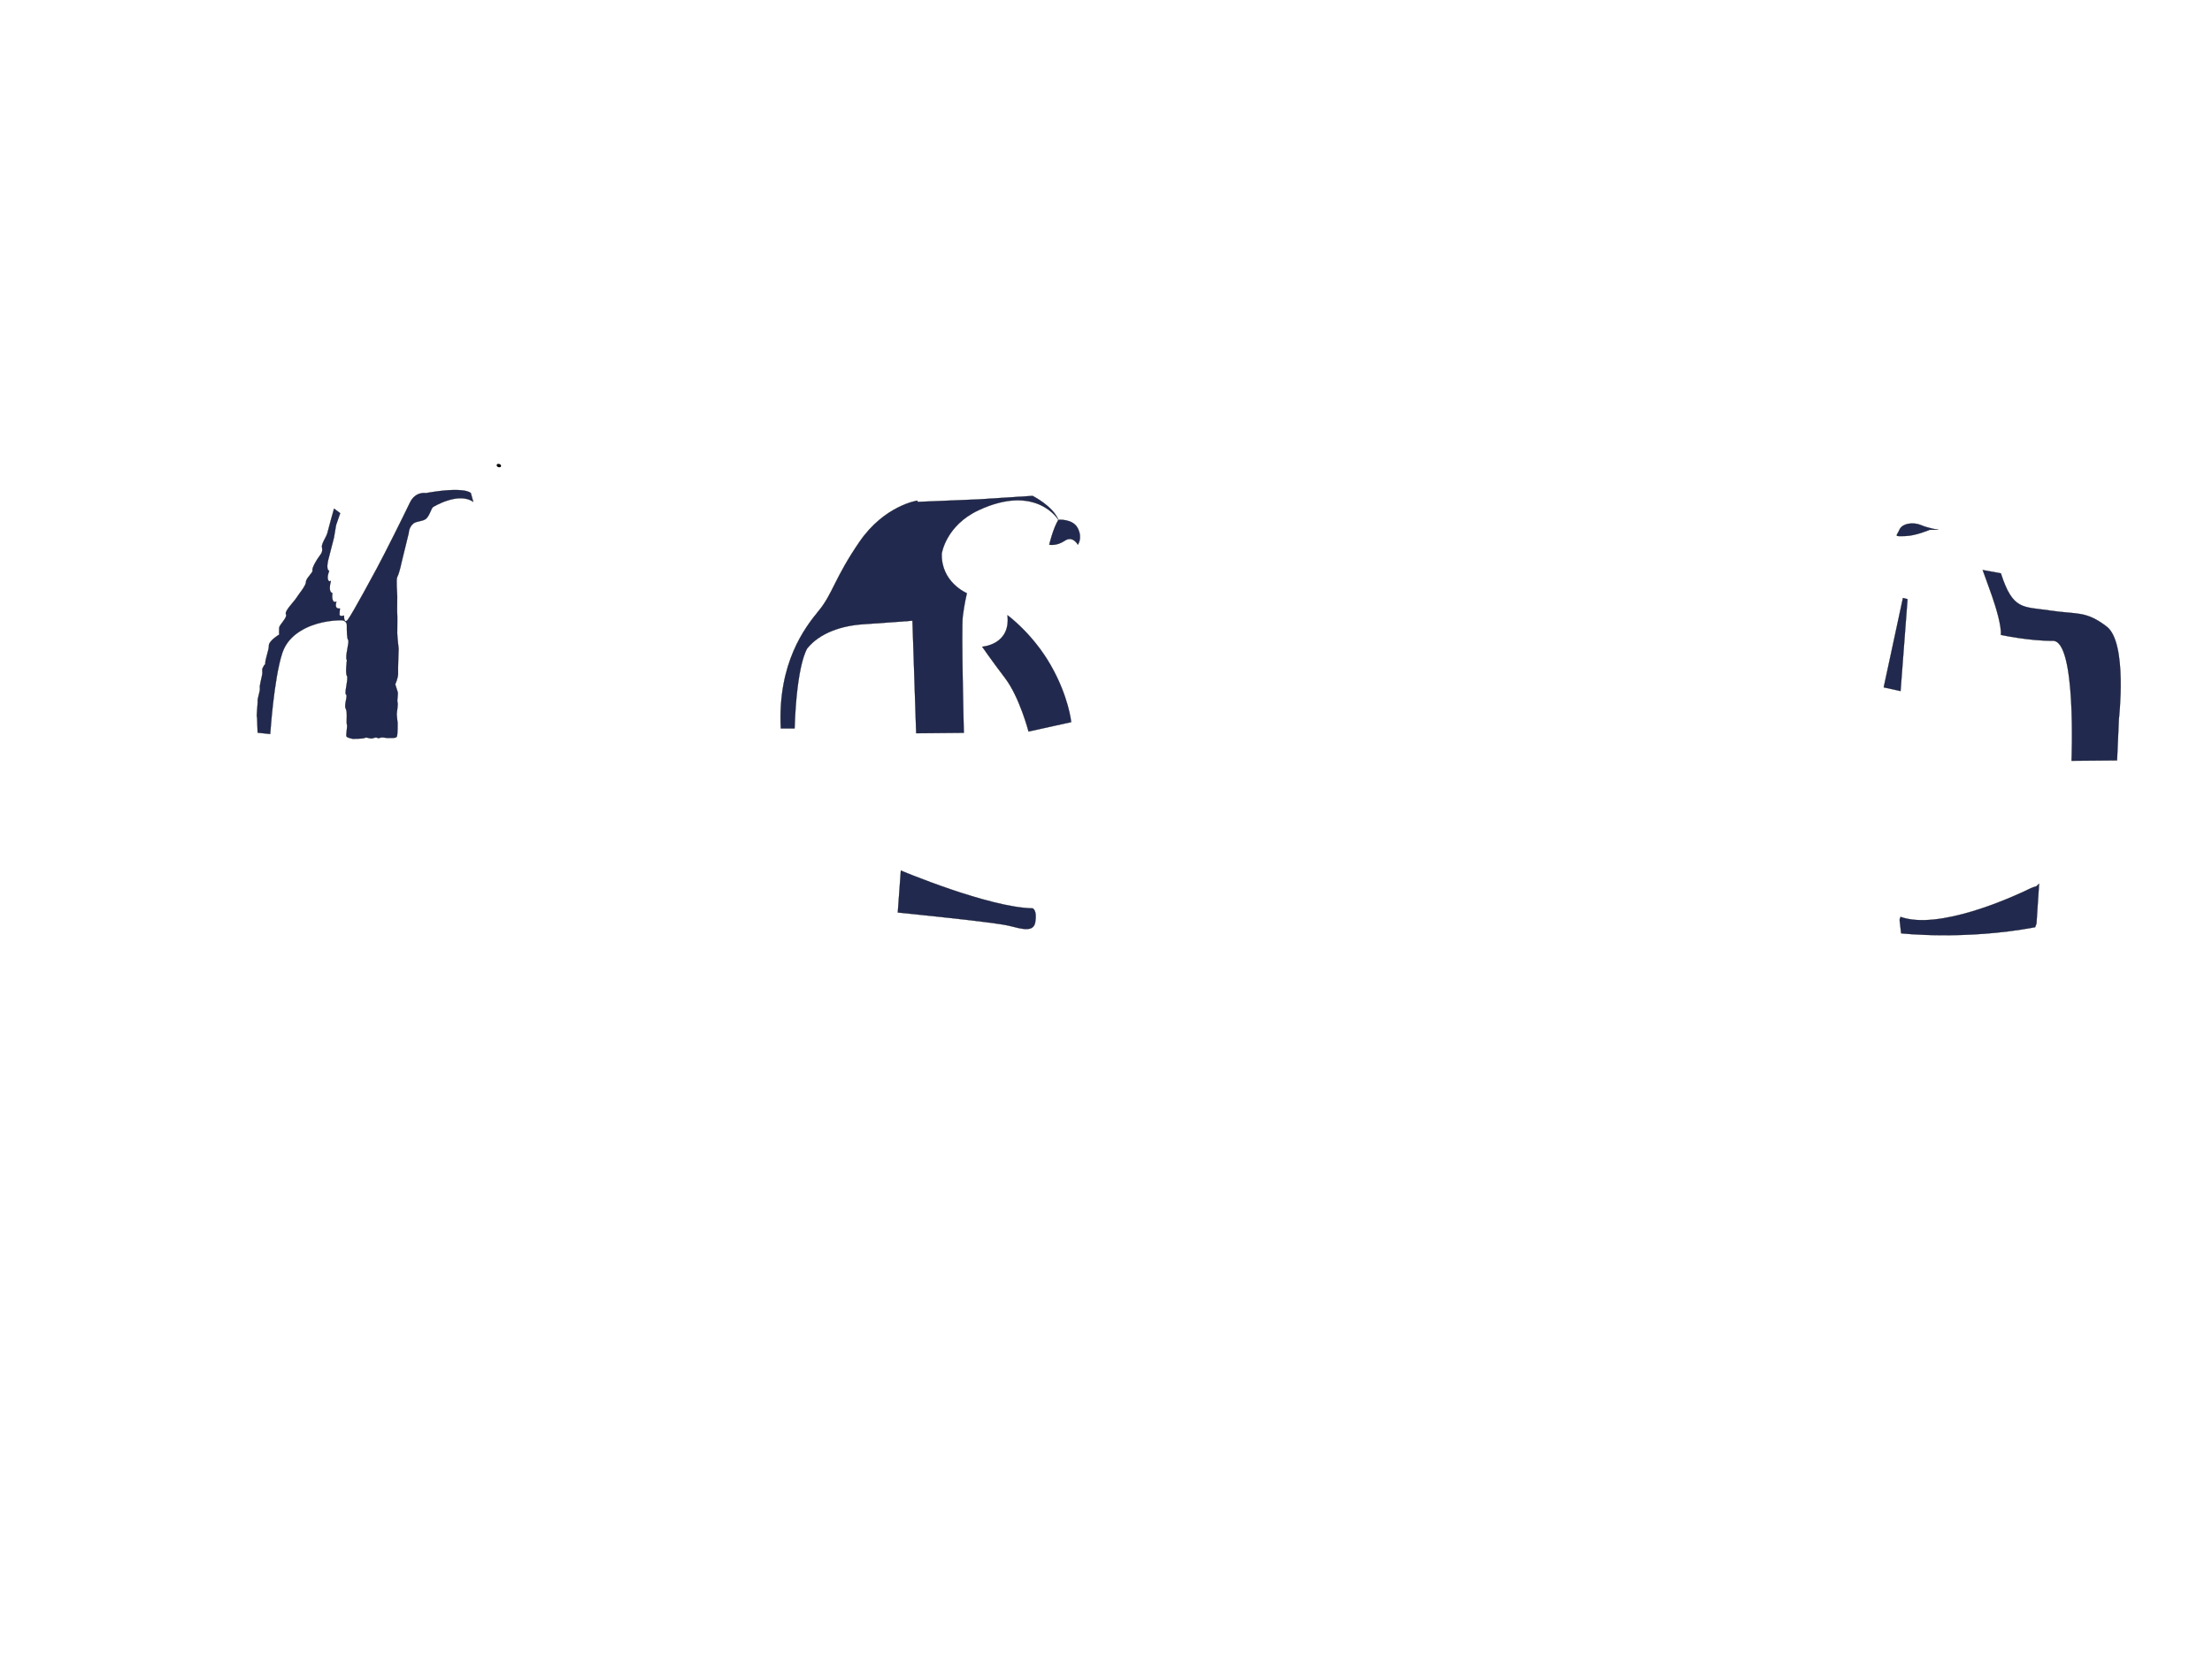
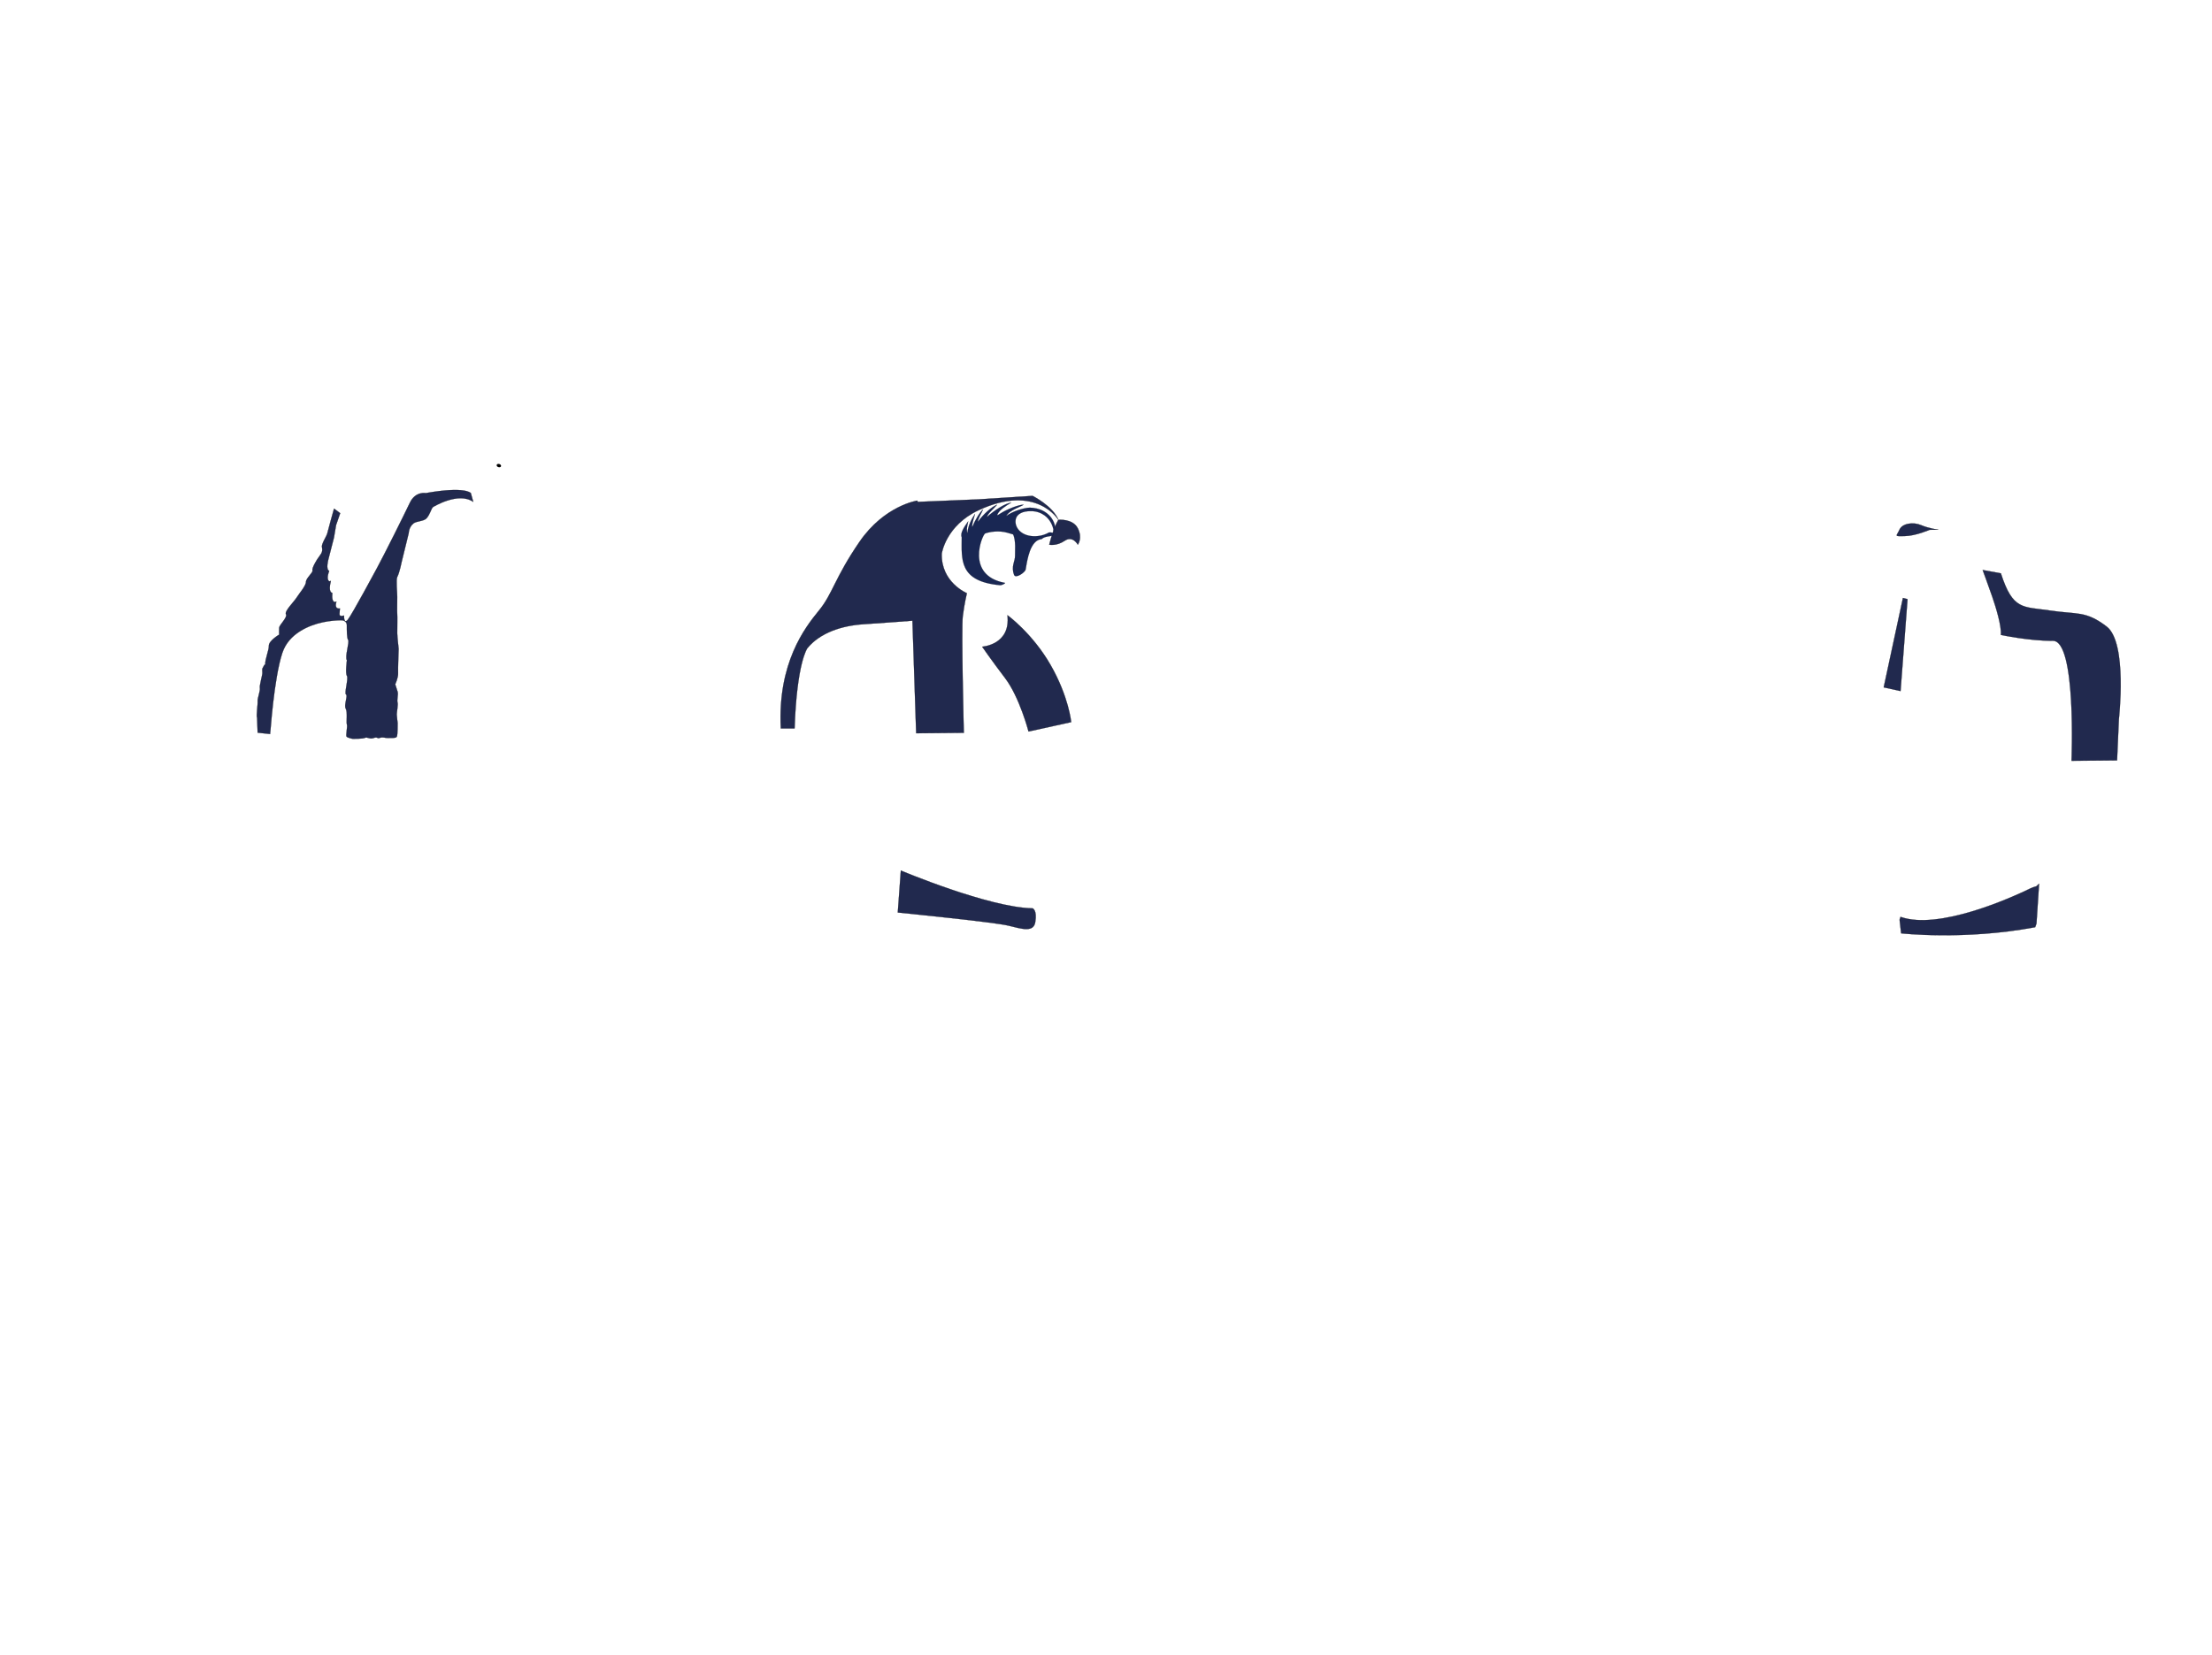
- <svg xmlns="http://www.w3.org/2000/svg" version="1.1" id="blue_x5F_hair" x="0px" y="0px" width="2529.088px" height="1891.836px" viewBox="0 0 2529.088 1891.836" style="enable-background:new 0 0 2529.088 1891.836;" xml:space="preserve">
-   <path style="fill:#21294E;stroke:#010101;stroke-width:0.222;stroke-linecap:round;stroke-linejoin:round;" d="M2368.488,870.088  l52.039-0.462l2.088-47.246c0,0,10.04-87.445-13.96-105.778s-33.332-13.667-64.666-18.333s-42.6-0.085-56.3-42.542l-20.801-3.812  c0,0,6.737,18.282,10.946,30.413s10.806,33.774,9.854,43.774l0,0c0,0,32.549,7,59.549,6.75S2368.488,870.088,2368.488,870.088z" />
-   <path style="fill:#21294E;stroke:#010101;stroke-width:0.222;stroke-linecap:round;stroke-linejoin:round;" d="M2216.238,605.852  c0,0-11-1.5-19.75-5.25s-21.5-2.25-24.75,5.25s-6.932,7.5,5.909,7.25s28.591-7.202,28.591-7.202L2216.238,605.852z" />
-   <polygon style="fill:#21294E;stroke:#010101;stroke-width:0.222;stroke-linecap:round;stroke-linejoin:round;" points="  2180.97,685.248 2172.988,790.352 2153.738,786.102 2175.733,683.861 " />
-   <path style="fill:#21294E;stroke:#010101;stroke-width:0.222;stroke-linecap:round;stroke-linejoin:round;" d="M1118.988,571.102  L1049.308,574l-0.548-1.45c0,0-37.521,5.551-66.021,47.051s-30.5,59.25-46.5,78.75s-47.25,60-43.5,134.75h15.75  c2.5-75.25,14.526-91.649,14.526-91.649c14.474-17.851,39.563-25.982,64.269-27.542s55.955-4.068,55.955-4.068l4.279,128.759  l54.471-0.5c0,0-3.002-118.72-1.211-133.25s4.7-26.417,4.7-26.417s-29.739-12.333-28.739-45.333c0,0,4.583-32.123,42.25-49.645  c66.001-30.704,91.089,11.037,91.089,11.037c-6.245-15.775-29.505-27.365-29.505-27.365L1118.988,571.102" />
-   <path style="fill:#21294E;stroke:#010101;stroke-width:0.222;stroke-linecap:round;stroke-linejoin:round;" d="M430.84,650.041  c9.006-16.612,31.481-61.772,37.815-75.105s18.333-11,18.333-11c45-8,51.333,0,51.333,0l2.758,10.01  c-17.091-12.01-46.091,5.99-46.091,5.99c-2.151,2.061-3.272,8.451-7.413,12.904c-3.21,3.452-11.446,3.03-14.894,5.813  c-5.337,4.308-5.377,11.044-5.377,11.044l-7.983,32.572c0,0-2.421,12.326-5.161,17.667c-1.514,2.951,0,18.097,0,22.667  c0,4-0.292,18.352,0,19.667c0.291,1.315-0.012,18.494,0,22s1.615,17.808,1.615,17.808s-0.9,22.938-0.639,27.918  c0.262,4.98-3.258,12.577-3.258,12.577s1.887,5.673,2.758,8.687c0.872,3.015-1.027,9.598-0.141,11.999s-0.953,11.286-0.887,13.916  c0.067,2.63,1.027,9.643,1.027,9.643s0.145,13.813-0.982,15.786c-1.127,1.972-7.515,1.153-10.336,1.372  c-2.82,0.219-5.56-1.434-9.005-0.119s-2.414-1.614-6.992,0.139c-4.578,1.753-7.573-1.508-9.979-0.193s-14.354,1.135-14.354,1.135  s-5.551-1.171-6.701-2.486s1.28-11.619,0.37-13.848c-0.911-2.229,0.924-14.278-1.345-18.171c-2.27-3.893,2.604-14.954,0.349-16.166  s2.994-18.336,1.001-21.363c-1.994-3.027,0-17.696,0-17.696c-2.7-4.33,3.366-21.092,1.339-23.501  c-1.339-1.593-1.494-10.742-1.444-16.768c0.025-3.096-2.386-5.625-6.519-5.592c-9.891,0.08-30.187,1.825-47.261,12.746  c-8.514,5.446-16.253,13.246-20.027,24.752c-9.762,29.761-13.764,92.612-13.763,92.613l-14.417-1.519l-0.616-17.021  c-1.151-1.804,0.947-15.779,0.644-19.069c-0.303-3.29,3.189-12.051,2.523-14.914c-0.666-2.863,3.015-14.869,2.868-17.33  c-0.397-6.646,0.157-4.553,1.885-8.452c-0.305-0.428,1.527-1.017,1.462-1.732c-0.449-5.004,4.289-16.136,4.105-20.985  c-0.209-5.542,11.756-12.648,11.756-12.648s-0.222-4.602,0-7.89c0.222-3.287,9.771-11.834,7.772-15.341  c-1.999-3.506,9.104-14.245,11.991-18.847c2.887-4.603,10.881-13.807,10.881-18.19c0-4.383,8.425-10.838,7.48-13.249  c-0.944-2.411,4.844-12.388,8-16.333s3.617-6.579,2.818-10.304c-0.798-3.726,5.408-12.241,6.182-16.029  c0.604-2.956,7.615-27.905,7.615-27.905l7.005,5.218l-4.709,13.625l-2.399,14.262l-6.482,25.256c0,0-3.113,11.294,1.041,12.871  c0,0-2.715,6.423-1.353,10.122c1.104,3,3.283,1.218,3.283,1.218c-3.583,13.833,1.627,13.839,1.627,13.839  c-1.211,13.745,4.706,9.828,4.706,9.828c-2.917,9.667,3.995,7.916,3.995,7.916s-0.168,2.234-0.502,6.215s5.172,1.87,5.172,1.87  s-0.399,10.568,4.403,4.713S430.84,650.041,430.84,650.041" />
-   <path style="fill:#21294E;stroke:#010101;stroke-width:0.222;stroke-linecap:round;stroke-linejoin:round;" d="M1151.897,703.595  c0,0,28.591,20.756,49.341,57.006s23.5,65.25,23.5,65.25l-48.75,10.75c0,0-10.25-39.25-26.75-61s-26.25-35.972-26.25-35.972  S1155.807,737.589,1151.897,703.595z" />
-   <ellipse transform="matrix(0.9548 0.2973 -0.2973 0.9548 184.0681 -145.4902)" cx="570.378" cy="532.435" rx="2.61" ry="1.875" />
-   <path style="fill:#21294E;stroke:#010101;stroke-width:0.222;stroke-linecap:round;stroke-linejoin:round;" d="M2328.22,1013.649  c0,0-3.879,0.98-7.248,2.632c-21.618,10.597-104.693,47.842-148.007,32.318l-1.06,3.309l1.753,15.498  c0,0,72.413,8.198,153.242-6.999l1.498-4.22l3.003-45.541L2328.22,1013.649z" />
-   <path style="fill:#21294E;stroke:#010101;stroke-width:0.222;stroke-linecap:round;stroke-linejoin:round;" d="M1180.655,1038.846  c0,0,5.333,1.756,3,15.756c-1.974,11.842-14.667,8-30.667,4s-126.5-15-126.5-15l3.5-48  C1029.988,995.602,1130.423,1037.998,1180.655,1038.846z" />
-   <path style="fill:#21294E;stroke:#010101;stroke-width:0.222;stroke-linecap:round;stroke-linejoin:round;" d="M1210.078,594.493  c0,0,16.578-1.558,22.244,9.775s0,18.667,0,18.667s-5.667-10.833-15-4.5s-17.667,4.5-17.667,4.5S1203.988,604.583,1210.078,594.493z  " />
+ <svg xmlns="http://www.w3.org/2000/svg" version="1.1" id="blue_x5F_hair" x="0px" y="0px" width="2529.088px" height="1891.836px" viewBox="0 0 2529.088 1891.836" enable-background="new 0 0 2529.088 1891.836" xml:space="preserve">
+   <path fill="#21294E" stroke="#010101" stroke-width="0.222" stroke-linecap="round" stroke-linejoin="round" d="M2368.488,870.088  l52.039-0.462l2.088-47.246c0,0,10.04-87.444-13.96-105.778c-24-18.332-33.332-13.666-64.666-18.332s-42.601-0.086-56.3-42.543  l-20.802-3.812c0,0,6.737,18.282,10.946,30.413s10.806,33.773,9.854,43.773l0,0c0,0,32.55,7,59.55,6.75  S2368.488,870.088,2368.488,870.088z" />
+   <path fill="#21294E" stroke="#010101" stroke-width="0.222" stroke-linecap="round" stroke-linejoin="round" d="M2216.238,605.852  c0,0-11-1.5-19.75-5.25s-21.5-2.25-24.75,5.25s-6.932,7.5,5.908,7.25c12.842-0.25,28.592-7.201,28.592-7.201L2216.238,605.852z" />
+   <polygon fill="#21294E" stroke="#010101" stroke-width="0.222" stroke-linecap="round" stroke-linejoin="round" points="  2180.97,685.248 2172.988,790.352 2153.738,786.102 2175.732,683.861 " />
+   <path fill="#21294E" stroke="#010101" stroke-width="0.222" stroke-linecap="round" stroke-linejoin="round" d="M1118.988,571.102  L1049.308,574l-0.548-1.45c0,0-37.521,5.551-66.021,47.051s-30.5,59.25-46.5,78.75s-47.25,60-43.5,134.75h15.75  c2.5-75.25,14.525-91.648,14.525-91.648c14.475-17.852,39.563-25.982,64.27-27.542c24.706-1.561,55.955-4.068,55.955-4.068  l4.278,128.76l54.472-0.5c0,0-3.002-118.721-1.211-133.25c1.79-14.53,4.699-26.418,4.699-26.418s-29.738-12.332-28.738-45.332  c0,0,4.583-32.123,42.25-49.646c66.001-30.704,91.089,11.037,91.089,11.037c-6.245-15.775-29.505-27.365-29.505-27.365  L1118.988,571.102" />
+   <path fill="#21294E" stroke="#010101" stroke-width="0.222" stroke-linecap="round" stroke-linejoin="round" d="M430.84,650.041  c9.006-16.612,31.481-61.771,37.815-75.105c6.334-13.332,18.333-11,18.333-11c45-8,51.333,0,51.333,0l2.758,10.011  c-17.091-12.011-46.091,5.989-46.091,5.989c-2.151,2.062-3.272,8.451-7.413,12.904c-3.21,3.452-11.446,3.03-14.894,5.813  c-5.337,4.308-5.377,11.044-5.377,11.044l-7.983,32.572c0,0-2.421,12.325-5.161,17.666c-1.514,2.951,0,18.098,0,22.668  c0,4-0.292,18.352,0,19.666c0.291,1.315-0.012,18.494,0,22c0.012,3.507,1.615,17.809,1.615,17.809s-0.9,22.938-0.639,27.918  c0.262,4.979-3.258,12.577-3.258,12.577s1.887,5.673,2.758,8.687c0.872,3.016-1.027,9.599-0.141,11.999  c0.886,2.401-0.953,11.286-0.887,13.916c0.067,2.63,1.027,9.644,1.027,9.644s0.145,13.812-0.982,15.786  c-1.127,1.972-7.515,1.152-10.336,1.372c-2.82,0.219-5.56-1.435-9.005-0.119c-3.445,1.314-2.414-1.614-6.992,0.139  c-4.578,1.753-7.573-1.508-9.979-0.193c-2.406,1.315-14.354,1.136-14.354,1.136s-5.551-1.172-6.701-2.486  c-1.15-1.315,1.28-11.619,0.37-13.849c-0.911-2.229,0.924-14.277-1.345-18.171c-2.27-3.893,2.604-14.954,0.349-16.166  c-2.255-1.212,2.994-18.336,1.001-21.362c-1.994-3.027,0-17.696,0-17.696c-2.7-4.33,3.366-21.092,1.339-23.501  c-1.339-1.593-1.494-10.742-1.444-16.768c0.025-3.097-2.386-5.625-6.519-5.593c-9.891,0.08-30.187,1.825-47.261,12.746  c-8.514,5.446-16.253,13.246-20.027,24.752c-9.762,29.762-13.764,92.612-13.763,92.613l-14.417-1.519l-0.616-17.021  c-1.151-1.804,0.947-15.779,0.644-19.069c-0.303-3.29,3.189-12.051,2.523-14.914c-0.666-2.862,3.015-14.868,2.868-17.329  c-0.397-6.646,0.157-4.554,1.885-8.452c-0.305-0.429,1.527-1.018,1.462-1.732c-0.449-5.004,4.289-16.136,4.105-20.985  c-0.209-5.542,11.756-12.647,11.756-12.647s-0.222-4.603,0-7.89c0.222-3.287,9.771-11.834,7.772-15.342  c-1.999-3.506,9.104-14.245,11.991-18.847c2.887-4.603,10.881-13.807,10.881-18.19c0-4.383,8.425-10.838,7.48-13.249  c-0.944-2.41,4.844-12.388,8-16.333c3.156-3.944,3.617-6.578,2.818-10.304c-0.798-3.726,5.408-12.241,6.182-16.029  c0.604-2.956,7.615-27.904,7.615-27.904l7.005,5.218l-4.709,13.625l-2.399,14.262l-6.482,25.256c0,0-3.113,11.294,1.041,12.871  c0,0-2.715,6.423-1.353,10.122c1.104,3,3.283,1.218,3.283,1.218c-3.583,13.833,1.627,13.84,1.627,13.84  c-1.211,13.744,4.706,9.827,4.706,9.827c-2.917,9.667,3.995,7.916,3.995,7.916s-0.168,2.234-0.502,6.216  c-0.334,3.98,5.172,1.869,5.172,1.869s-0.399,10.568,4.403,4.714C402.524,702.798,430.84,650.041,430.84,650.041" />
+   <path fill="#21294E" stroke="#010101" stroke-width="0.222" stroke-linecap="round" stroke-linejoin="round" d="M1151.896,703.595  c0,0,28.592,20.756,49.342,57.006s23.5,65.25,23.5,65.25l-48.75,10.75c0,0-10.25-39.25-26.75-61s-26.25-35.972-26.25-35.972  S1155.807,737.589,1151.896,703.595z" />
+   <ellipse transform="matrix(0.2972 -0.9548 0.9548 0.2972 -107.5268 918.8234)" cx="570.372" cy="532.452" rx="1.875" ry="2.61" />
+   <path fill="#21294E" stroke="#010101" stroke-width="0.222" stroke-linecap="round" stroke-linejoin="round" d="M2328.22,1013.649  c0,0-3.879,0.979-7.248,2.632c-21.618,10.597-104.692,47.842-148.007,32.317l-1.061,3.31l1.754,15.498  c0,0,72.412,8.197,153.241-6.999l1.498-4.22l3.003-45.541L2328.22,1013.649z" />
+   <path fill="#21294E" stroke="#010101" stroke-width="0.222" stroke-linecap="round" stroke-linejoin="round" d="M1180.655,1038.846  c0,0,5.333,1.756,3,15.756c-1.975,11.843-14.667,8-30.667,4s-126.5-15-126.5-15l3.5-48  C1029.988,995.602,1130.423,1037.998,1180.655,1038.846z" />
+   <path fill="#21294E" stroke="#010101" stroke-width="0.222" stroke-linecap="round" stroke-linejoin="round" d="M1210.078,594.493  c0,0,16.578-1.559,22.244,9.774s0,18.667,0,18.667s-5.667-10.833-15-4.5s-17.667,4.5-17.667,4.5S1203.988,604.583,1210.078,594.493z  " />
+   <path id="path3206_1_" nodetypes="cccccscccccccccccccsssssssssscsscsc" fill="#192753" stroke="#000000" stroke-width="0.133" stroke-linecap="round" stroke-linejoin="round" d="  M1194.452,589.559c-3.844-2.805-9.232-5.135-15.914-4.992c-9.432-0.117-15.369,3.321-16.921,8.281  c-2.179,6.971,2.112,16.835,14.454,19.687c6.398,1.479,15.639,0.942,23.232-3.536c5.402-0.799,8.262,3.248,1.079,4.193  c-4.134,0.542-7.396,1.337-9.438,3.341c-13.211,1.125-16.481,23.905-18.258,34.732c-0.532,3.266-11.39,10.868-13.198,6.267  c-3.815-9.711,1.344-16.161,1.069-21.951c-0.189-3.995,1.278-17.654-2.275-24.435c0,0,0,0-6.293-1.837  c-10.103-2.948-20.648-1.014-25.629,0.763c-3.372,1.682-22.902,48.031,22.522,56.521c1.4,0.308-3.284,2.783-5.394,2.687  c-47.479-4.344-43.971-29.677-43.876-54.808c-2.253-4.746,3.216-12.369,7.394-18.302c-0.735,4.423-2.309,8.542-1.048,13.685  c0.976-9.077,4.84-16.296,8.891-22.288c-1.356,5.314-3.842,11.762-3.25,15.113c3.628-8.485,8.499-16.711,12.48-20.232  c-2.036,4.8-5.588,10.093-6.11,14.404c5.923-8.368,16.203-17.743,22.139-19.598c-3.991,4.696-10.895,10.147-11.664,14.007  c8.307-7.6,21.203-15.915,27.789-16.368c-6.551,3.695-13.459,8.322-15.751,13.237c-0.497,1.521-0.413,1.569,2.877-0.586  c7.881-5.168,21.138-10.259,26.946-10.416c-1.539,1.95-15.986,5.873-19.815,13.015c6.617-5.112,20.029-9.492,27.106-9.545  c22.472,0.718,30.189,17.86,28.855,26.426c-0.28,0.663-1.572,1.004-1.886-0.117C1204.059,601.749,1200.831,594.214,1194.452,589.559  z" />
</svg>
